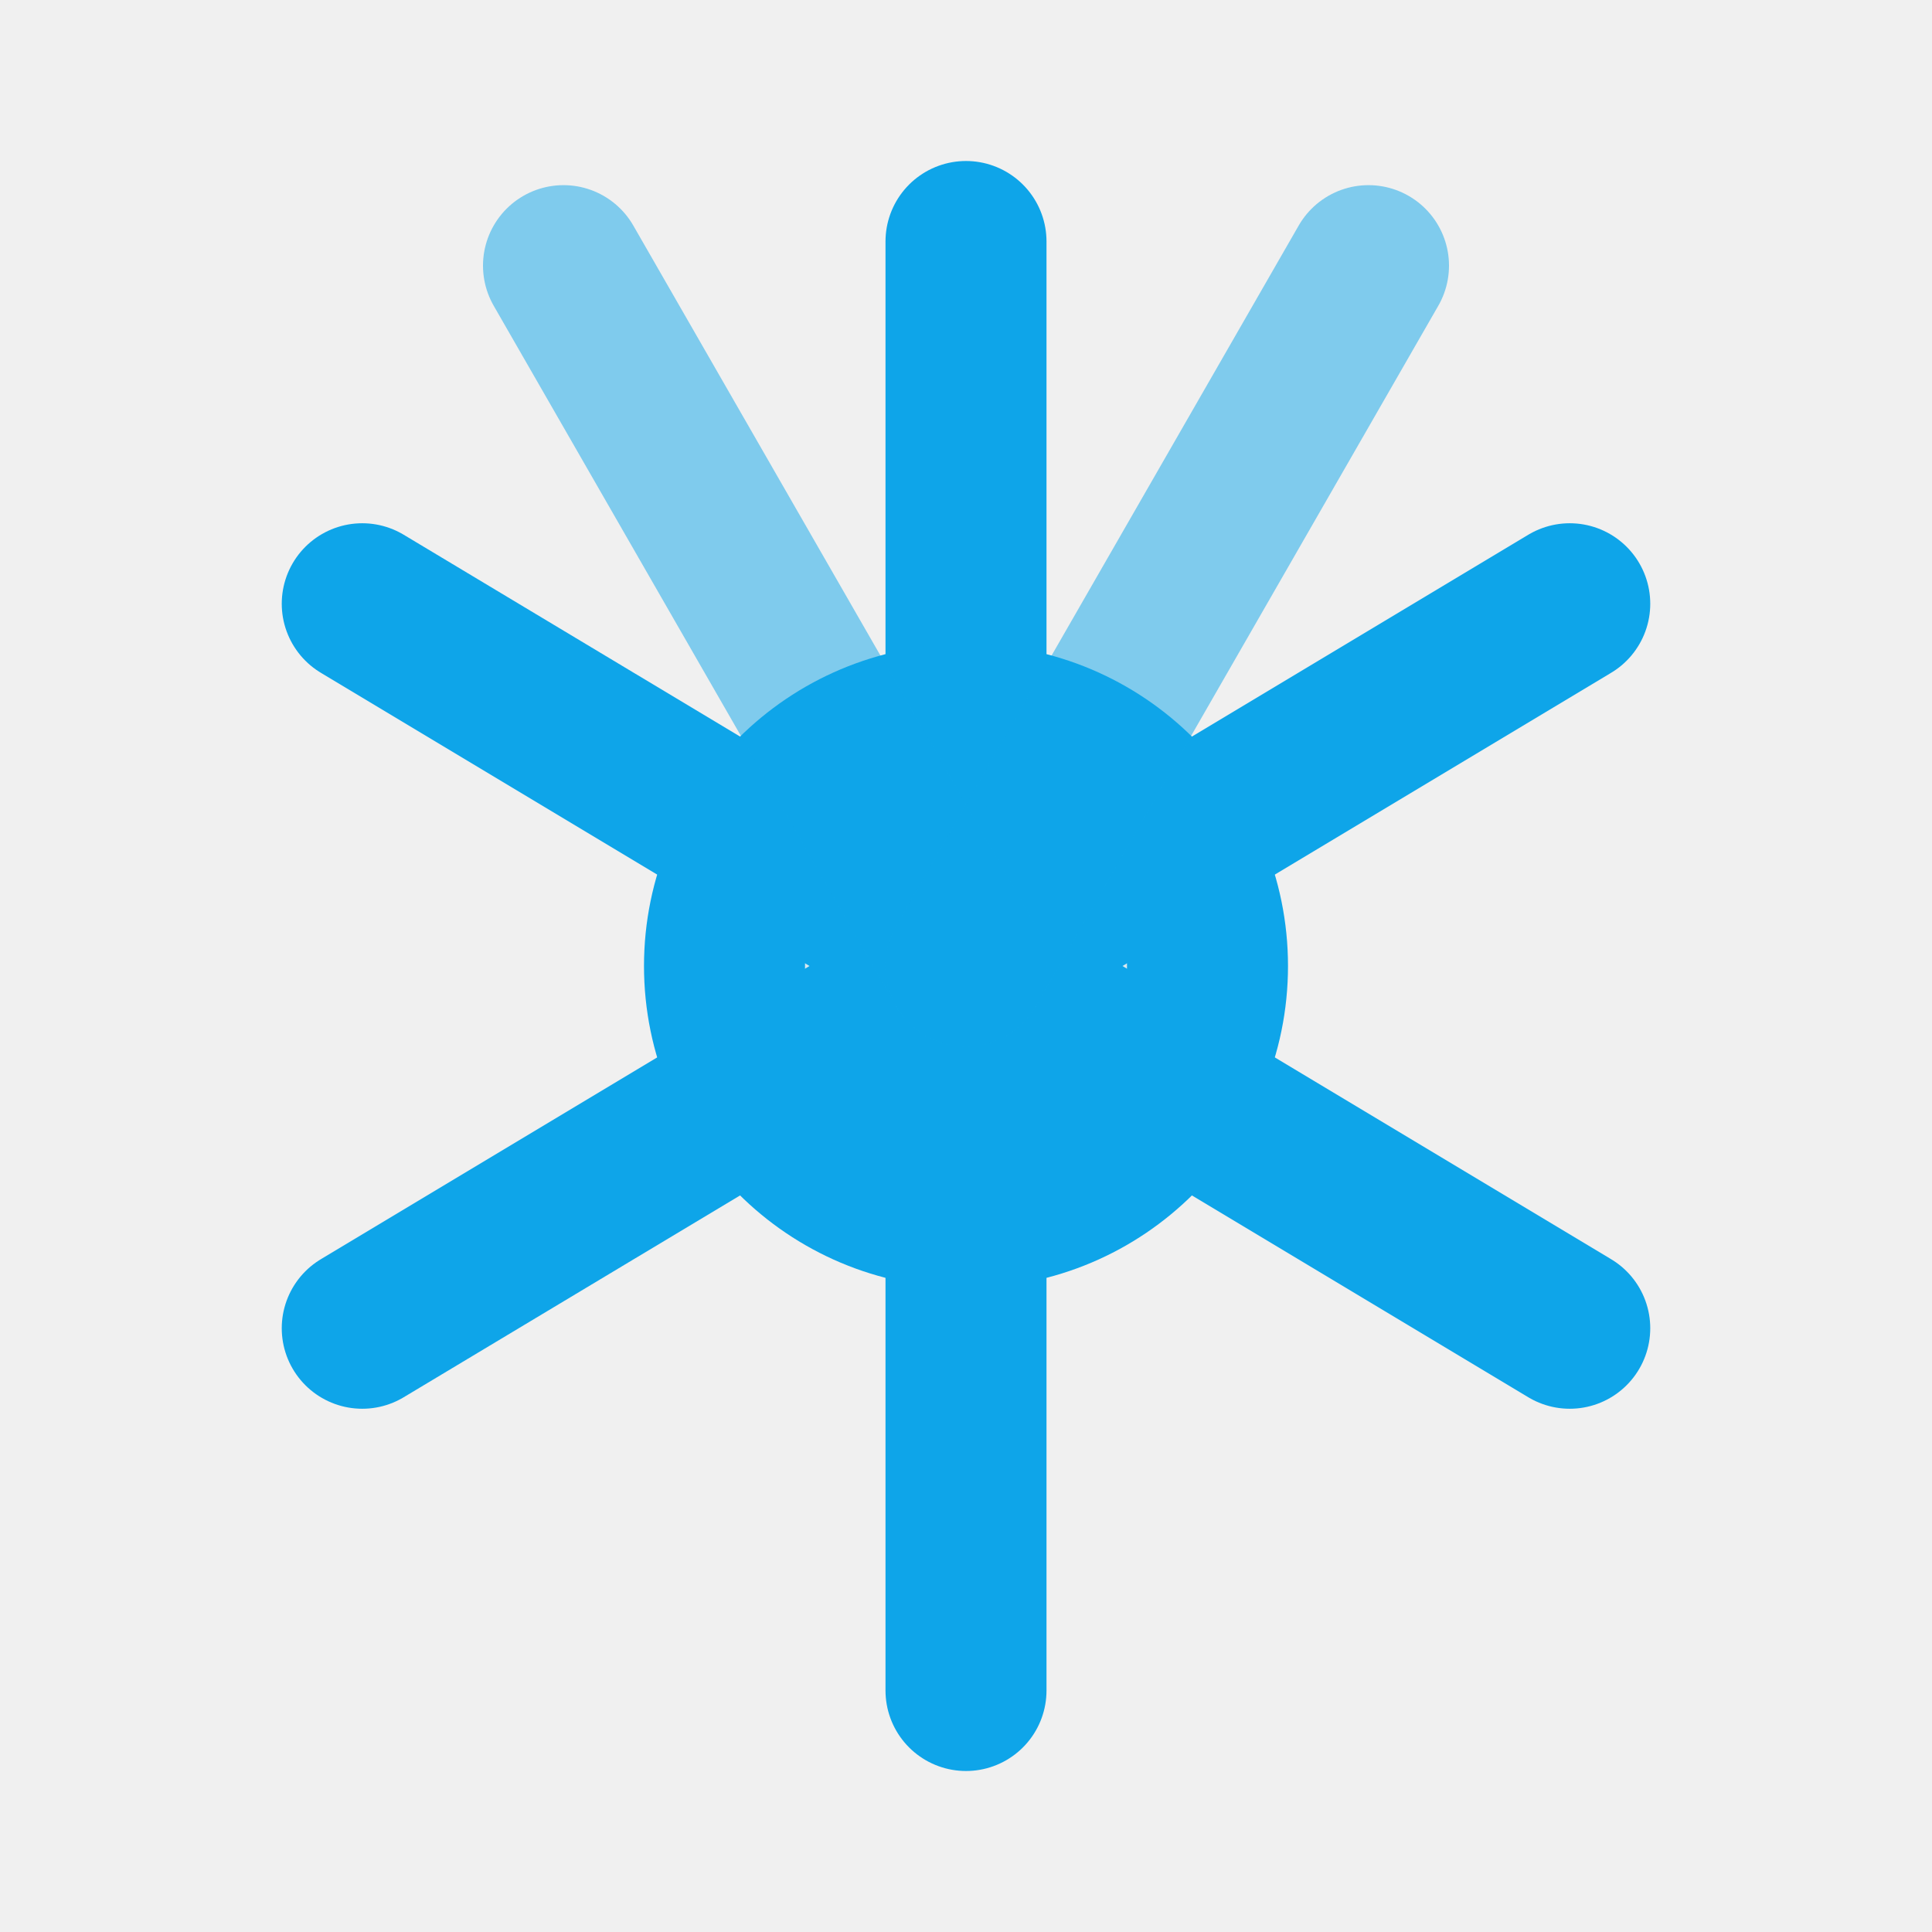
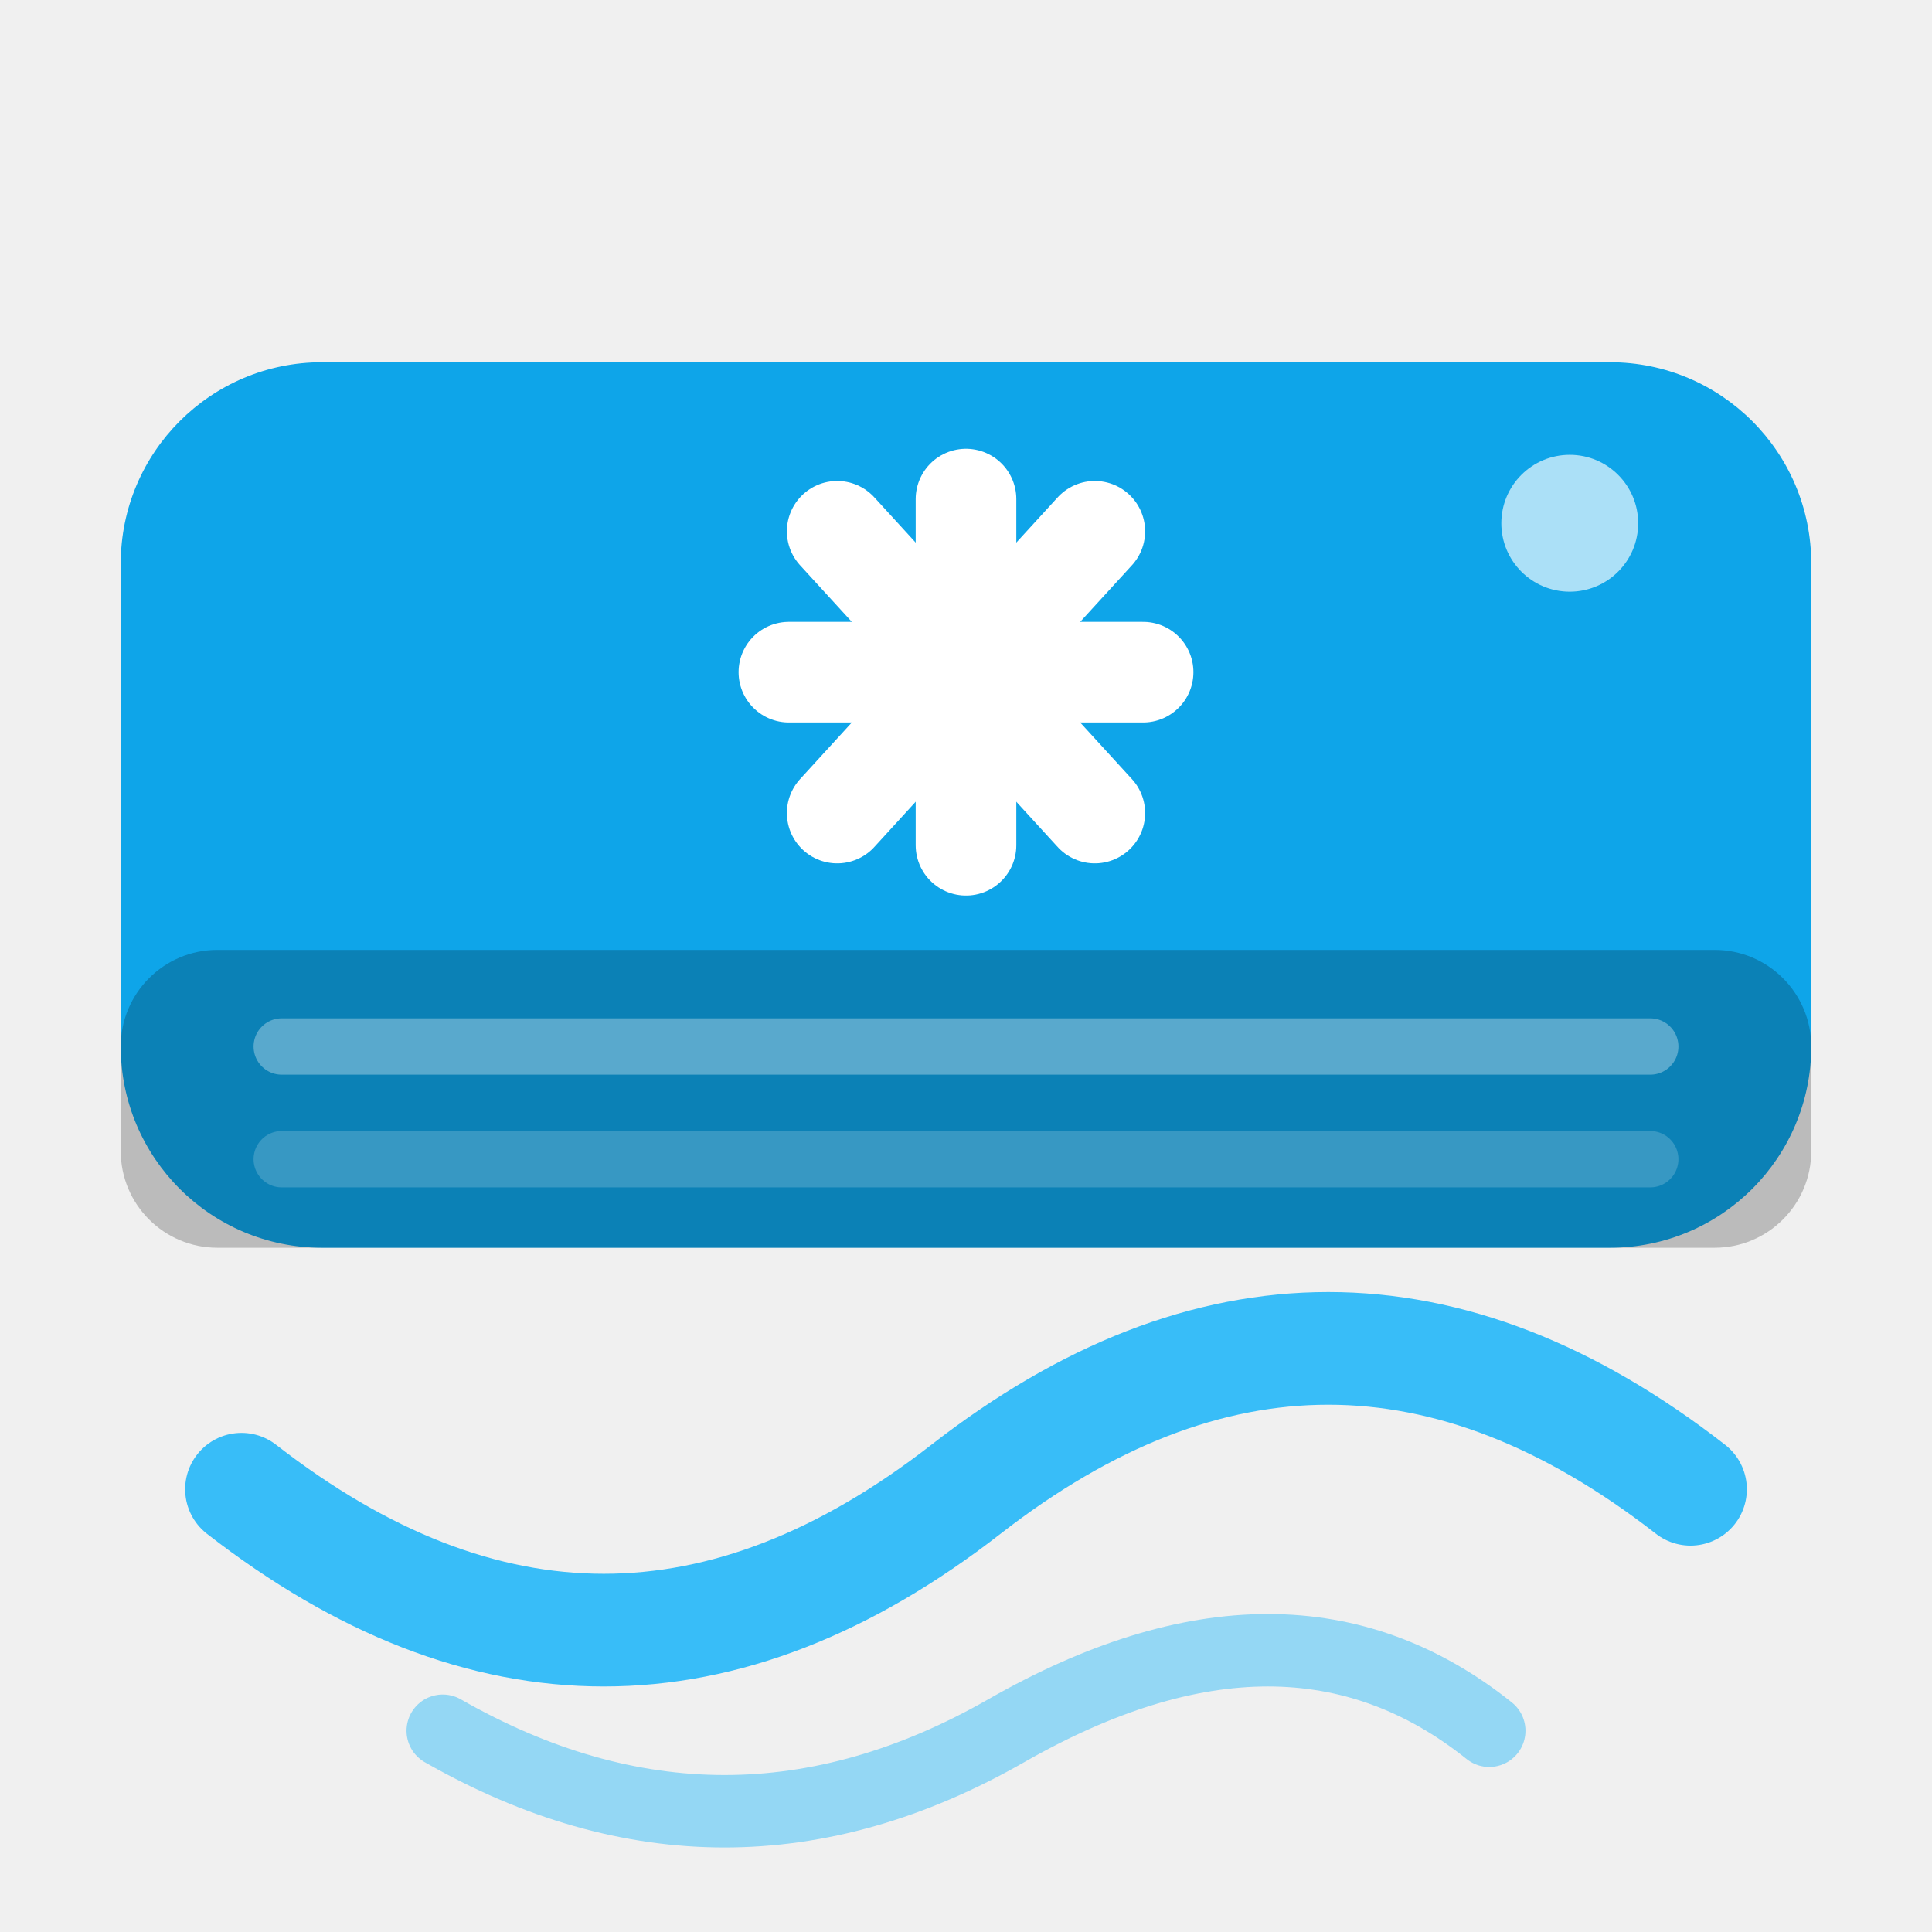
- <svg xmlns="http://www.w3.org/2000/svg" viewBox="0 0 24 24" fill="none" stroke="#0ea5e9" stroke-width="2" stroke-linecap="round" stroke-linejoin="round">
-   <path d="M12 3v18" />
-   <path d="M12 12 4.5 7.5" />
-   <path d="M12 12 19.5 7.5" />
-   <path d="M12 12 4.5 16.5" />
-   <path d="M12 12 19.5 16.5" />
-   <circle cx="12" cy="12" r="3" fill="#0ea5e9" fill-opacity="0.1" />
-   <path d="M7 3.3 12 12" opacity="0.5" />
-   <path d="M17 3.3 12 12" opacity="0.5" />
+ <svg xmlns="http://www.w3.org/2000/svg" viewBox="0 0 24 24" fill="none">
+   <rect x="1.5" y="4.5" width="21" height="11" rx="2.5" fill="#0ea5e9" />
+   <rect x="1.5" y="11.8" width="21" height="3.7" rx="1.2" fill="rgba(0,0,0,0.22)" />
+   <line x1="3.5" y1="13" x2="20.5" y2="13" stroke="rgba(255,255,255,0.32)" stroke-width="0.7" stroke-linecap="round" />
+   <line x1="3.5" y1="14.4" x2="20.5" y2="14.4" stroke="rgba(255,255,255,0.18)" stroke-width="0.7" stroke-linecap="round" />
+   <g stroke="white" stroke-width="1.25" stroke-linecap="round">
+     <line x1="12" y1="6.2" x2="12" y2="10.5" />
+     <line x1="9.8" y1="8.35" x2="14.2" y2="8.35" />
+     <line x1="10.4" y1="6.6" x2="13.6" y2="10.1" />
+     <line x1="13.6" y1="6.6" x2="10.4" y2="10.1" />
+   </g>
+   <circle cx="19.5" cy="6.5" r="0.85" fill="white" opacity="0.65" />
+   <path d="M3 18.5 Q7.5 22 12 18.5 Q16.5 15 21 18.5" stroke="#38bdf8" stroke-width="1.4" fill="none" stroke-linecap="round" />
+   <path d="M5.5 21.5 Q9 23.5 12.5 21.5 Q16 19.5 18.5 21.5" stroke="#38bdf8" stroke-width="0.9" fill="none" stroke-linecap="round" opacity="0.5" />
</svg>
